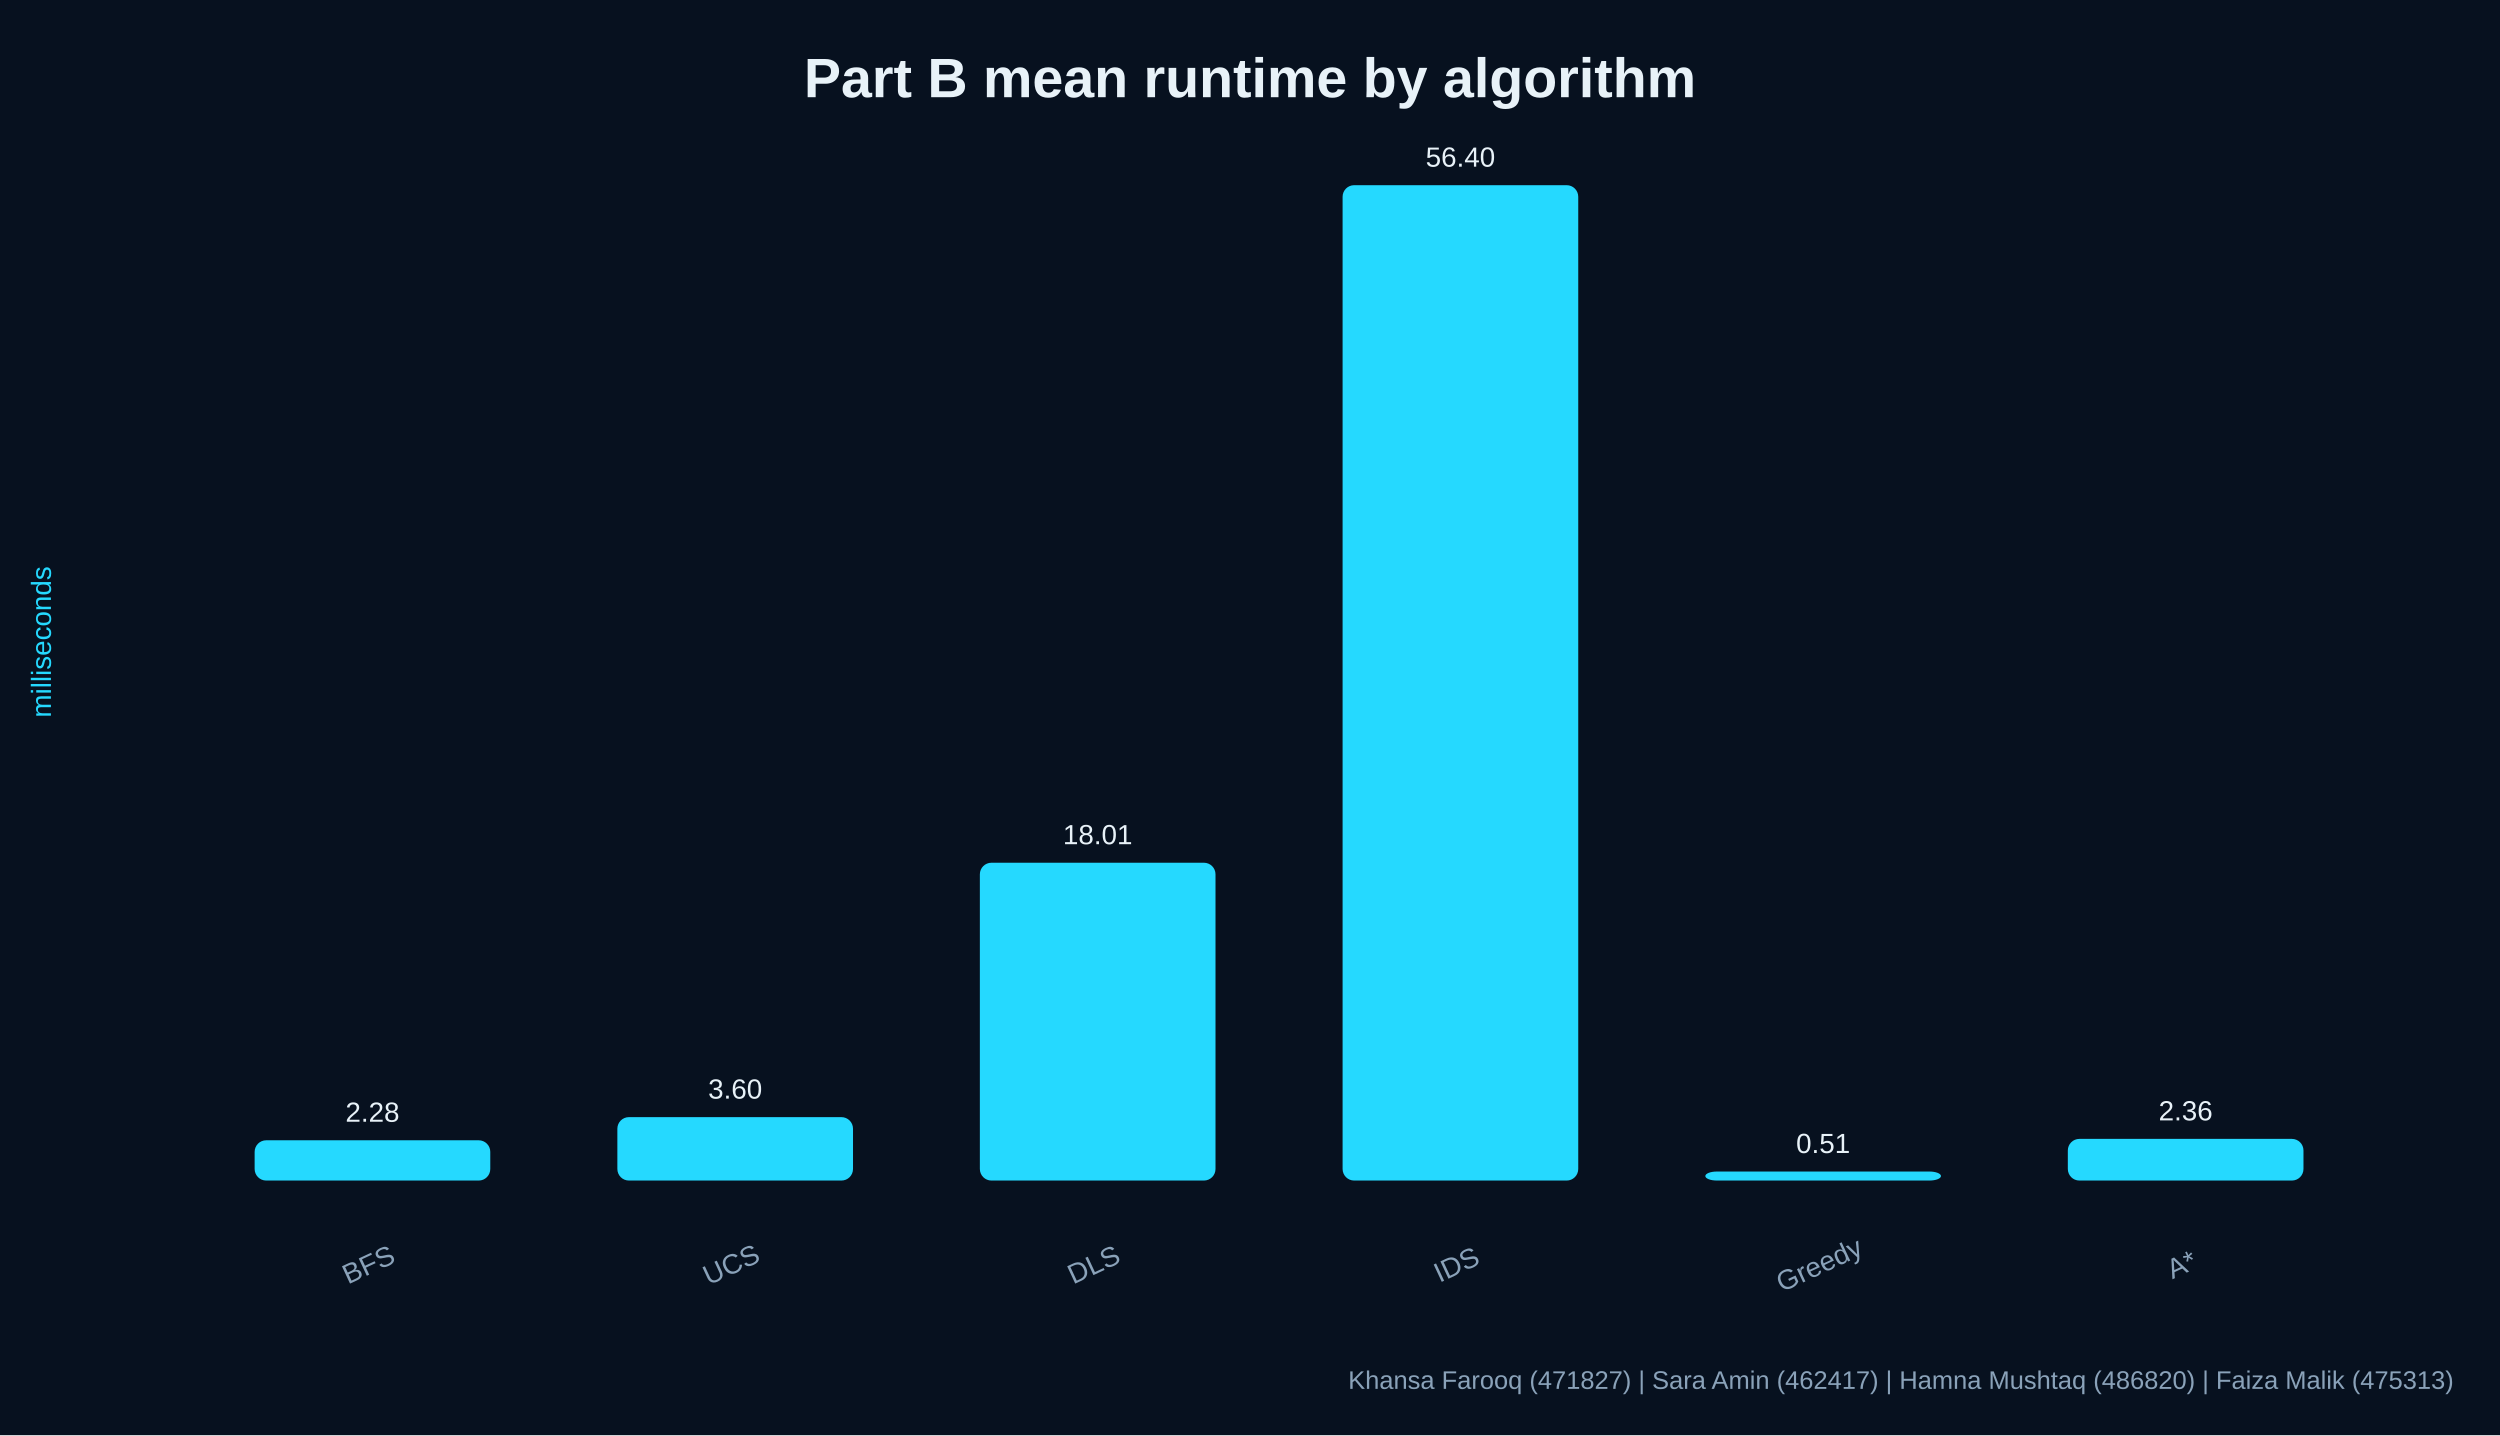
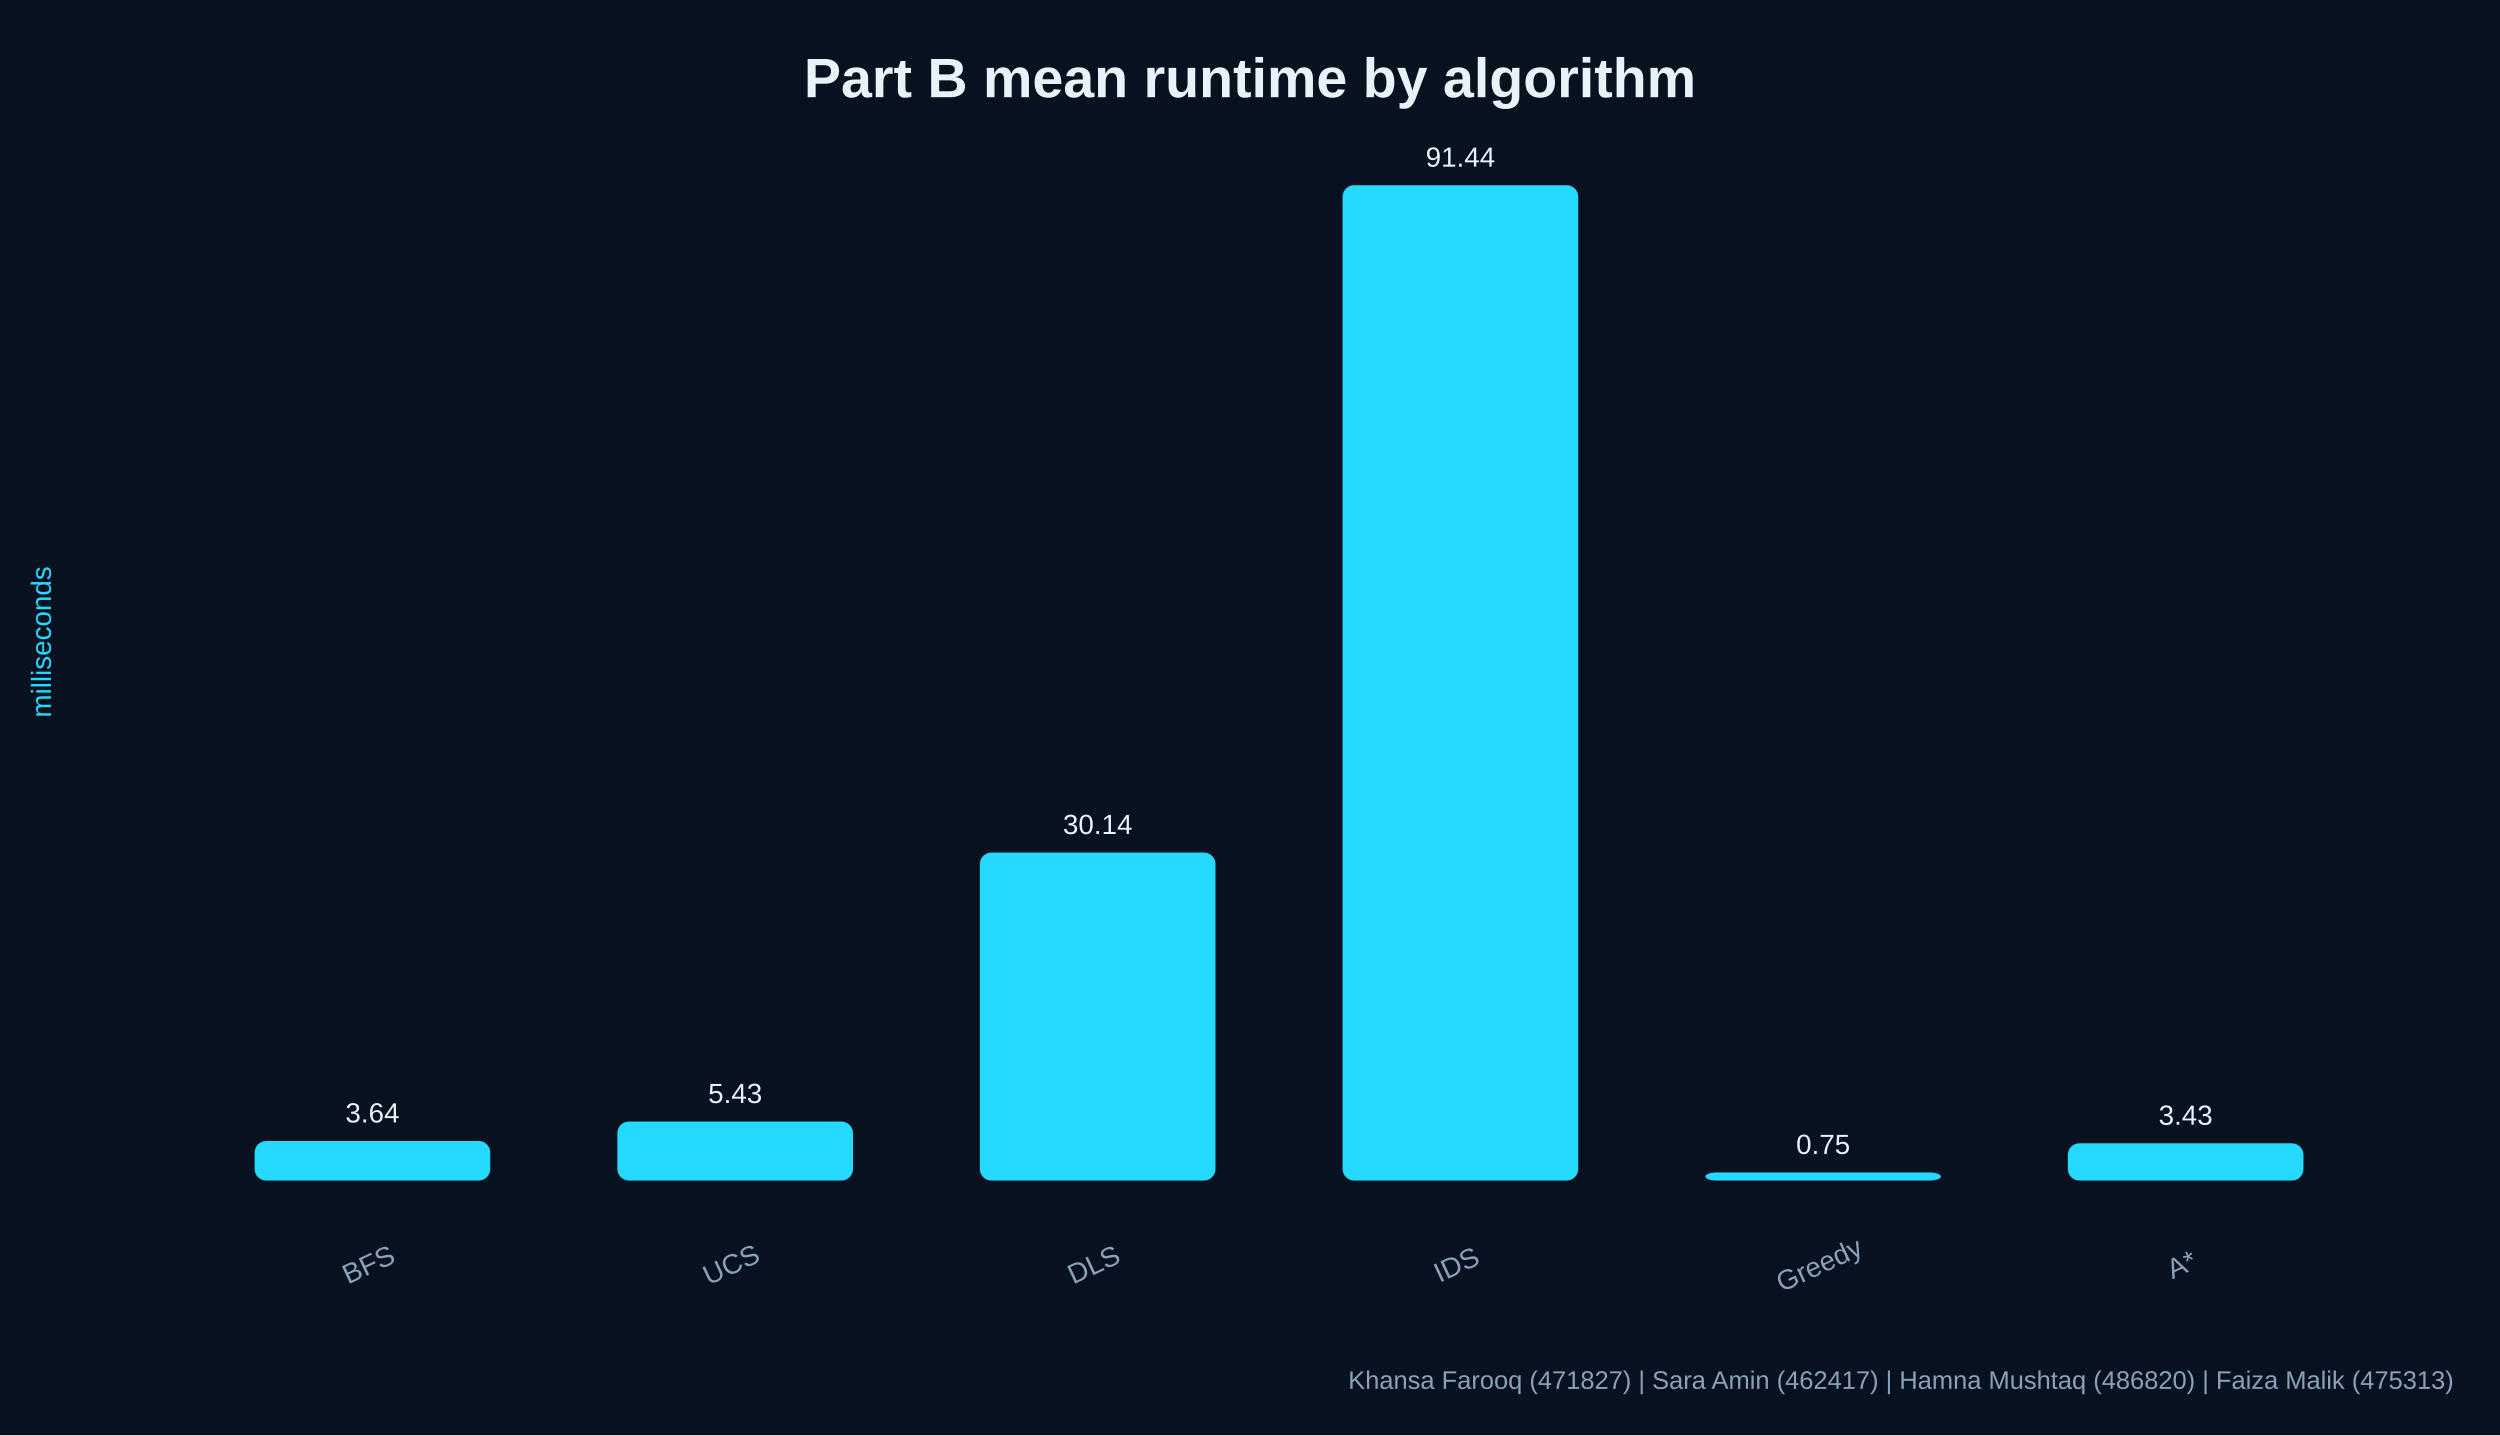
<svg xmlns="http://www.w3.org/2000/svg" width="1080" height="620">
  <rect width="100%" height="100%" fill="#07111f" />
  <text x="540.0" y="42" text-anchor="middle" fill="#e8f2f8" font-family="Arial" font-size="24" font-weight="bold">Part B mean runtime by algorithm</text>
  <text x="22" y="310.0" fill="#25d9ff" transform="rotate(-90 22 310.0)" font-family="Arial">milliseconds</text>
-   <rect x="110.0" y="492.6" width="101.8" height="17.4" rx="5" fill="#25d9ff" />
-   <text x="160.9" y="484.6" text-anchor="middle" fill="#e8f2f8" font-family="Arial" font-size="12">2.28</text>
+   <rect x="110.0" y="492.9" width="101.8" height="17.1" rx="5" fill="#25d9ff" />
+   <text x="160.9" y="484.9" text-anchor="middle" fill="#e8f2f8" font-family="Arial" font-size="12">3.64</text>
  <text x="160.9" y="550" text-anchor="middle" fill="#8aa2b9" font-family="Arial" font-size="12" transform="rotate(-25 160.9 550)">BFS</text>
-   <rect x="266.7" y="482.6" width="101.8" height="27.4" rx="5" fill="#25d9ff" />
-   <text x="317.6" y="474.6" text-anchor="middle" fill="#e8f2f8" font-family="Arial" font-size="12">3.60</text>
+   <rect x="266.7" y="484.5" width="101.8" height="25.5" rx="5" fill="#25d9ff" />
+   <text x="317.6" y="476.5" text-anchor="middle" fill="#e8f2f8" font-family="Arial" font-size="12">5.43</text>
  <text x="317.6" y="550" text-anchor="middle" fill="#8aa2b9" font-family="Arial" font-size="12" transform="rotate(-25 317.6 550)">UCS</text>
-   <rect x="423.3" y="372.7" width="101.8" height="137.3" rx="5" fill="#25d9ff" />
-   <text x="474.2" y="364.7" text-anchor="middle" fill="#e8f2f8" font-family="Arial" font-size="12">18.01</text>
+   <rect x="423.3" y="368.3" width="101.8" height="141.7" rx="5" fill="#25d9ff" />
+   <text x="474.2" y="360.3" text-anchor="middle" fill="#e8f2f8" font-family="Arial" font-size="12">30.14</text>
  <text x="474.2" y="550" text-anchor="middle" fill="#8aa2b9" font-family="Arial" font-size="12" transform="rotate(-25 474.2 550)">DLS</text>
  <rect x="580.0" y="80.0" width="101.8" height="430.0" rx="5" fill="#25d9ff" />
-   <text x="630.9" y="72.0" text-anchor="middle" fill="#e8f2f8" font-family="Arial" font-size="12">56.40</text>
+   <text x="630.9" y="72.0" text-anchor="middle" fill="#e8f2f8" font-family="Arial" font-size="12">91.44</text>
  <text x="630.9" y="550" text-anchor="middle" fill="#8aa2b9" font-family="Arial" font-size="12" transform="rotate(-25 630.9 550)">IDS</text>
-   <rect x="736.7" y="506.1" width="101.8" height="3.9" rx="5" fill="#25d9ff" />
-   <text x="787.6" y="498.1" text-anchor="middle" fill="#e8f2f8" font-family="Arial" font-size="12">0.51</text>
+   <rect x="736.7" y="506.5" width="101.8" height="3.5" rx="5" fill="#25d9ff" />
+   <text x="787.6" y="498.5" text-anchor="middle" fill="#e8f2f8" font-family="Arial" font-size="12">0.75</text>
  <text x="787.6" y="550" text-anchor="middle" fill="#8aa2b9" font-family="Arial" font-size="12" transform="rotate(-25 787.6 550)">Greedy</text>
-   <rect x="893.3" y="492.0" width="101.8" height="18.0" rx="5" fill="#25d9ff" />
-   <text x="944.2" y="484.0" text-anchor="middle" fill="#e8f2f8" font-family="Arial" font-size="12">2.36</text>
+   <rect x="893.3" y="493.9" width="101.8" height="16.1" rx="5" fill="#25d9ff" />
+   <text x="944.2" y="485.9" text-anchor="middle" fill="#e8f2f8" font-family="Arial" font-size="12">3.43</text>
  <text x="944.2" y="550" text-anchor="middle" fill="#8aa2b9" font-family="Arial" font-size="12" transform="rotate(-25 944.2 550)">A*</text>
  <text x="1060" y="600" text-anchor="end" fill="#8aa2b9" font-family="Arial" font-size="11">Khansa Farooq (471827) | Sara Amin (462417) | Hamna Mushtaq (486820) | Faiza Malik (475313)</text>
</svg>
